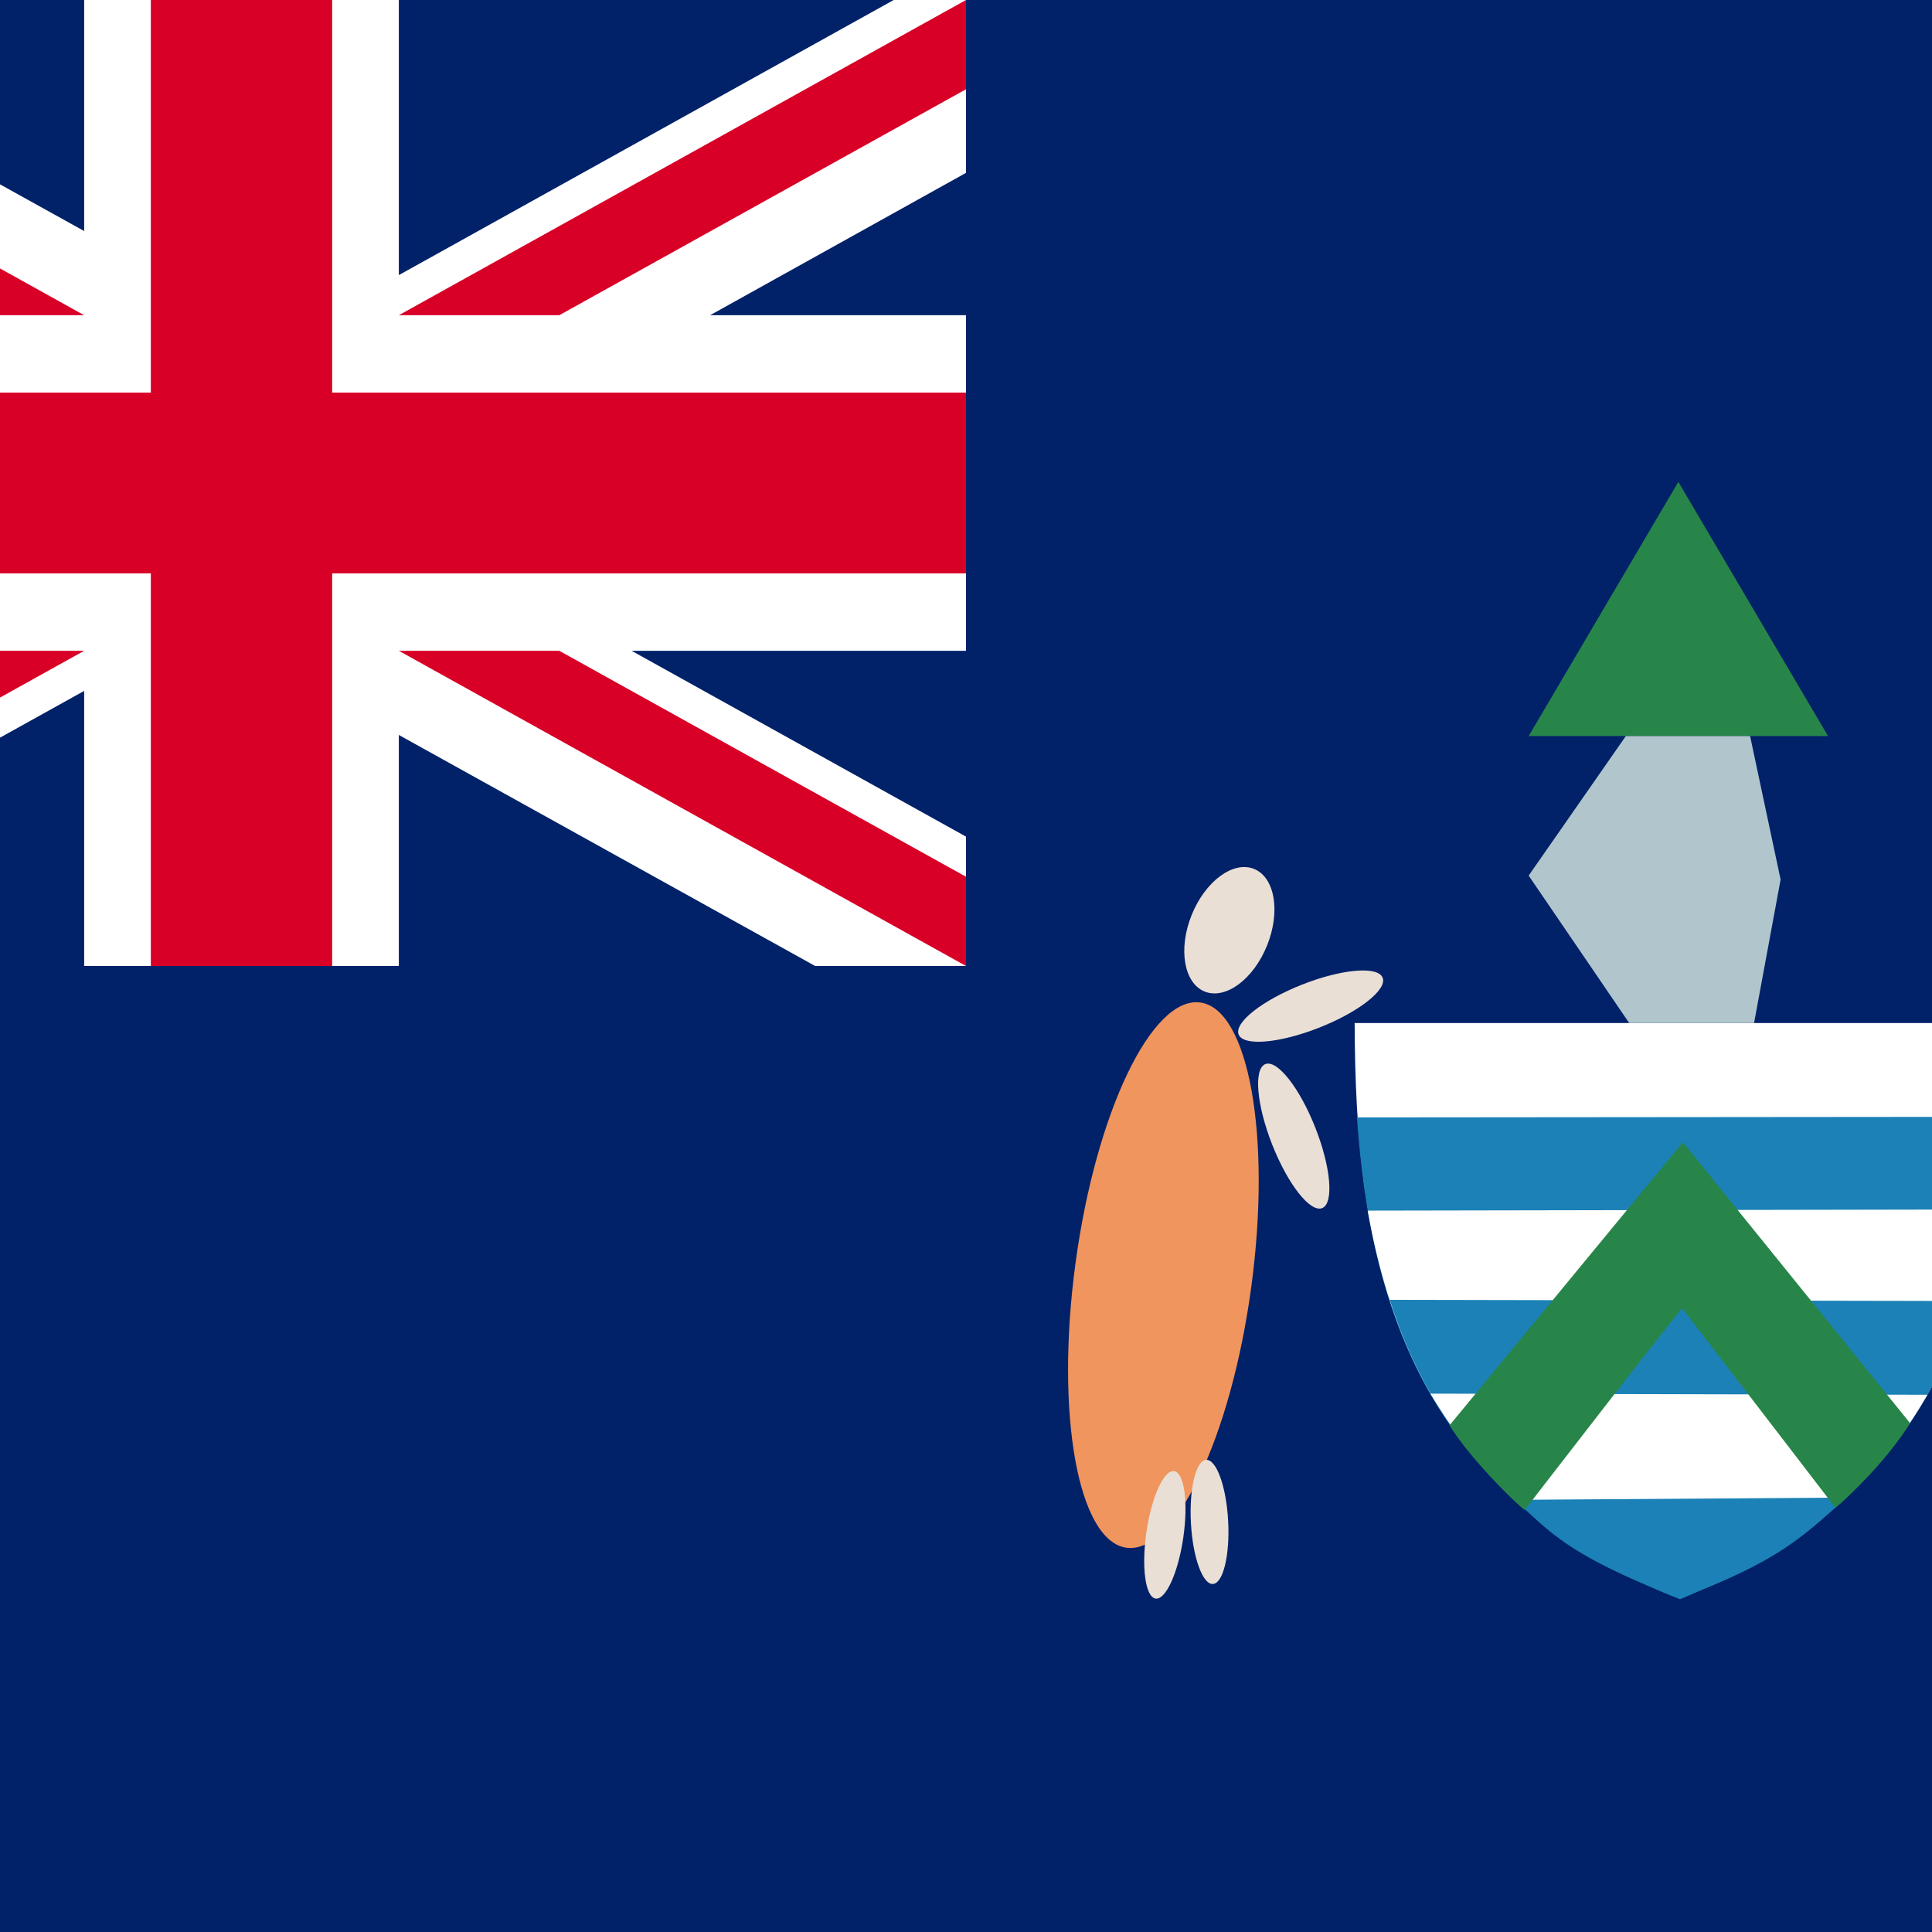
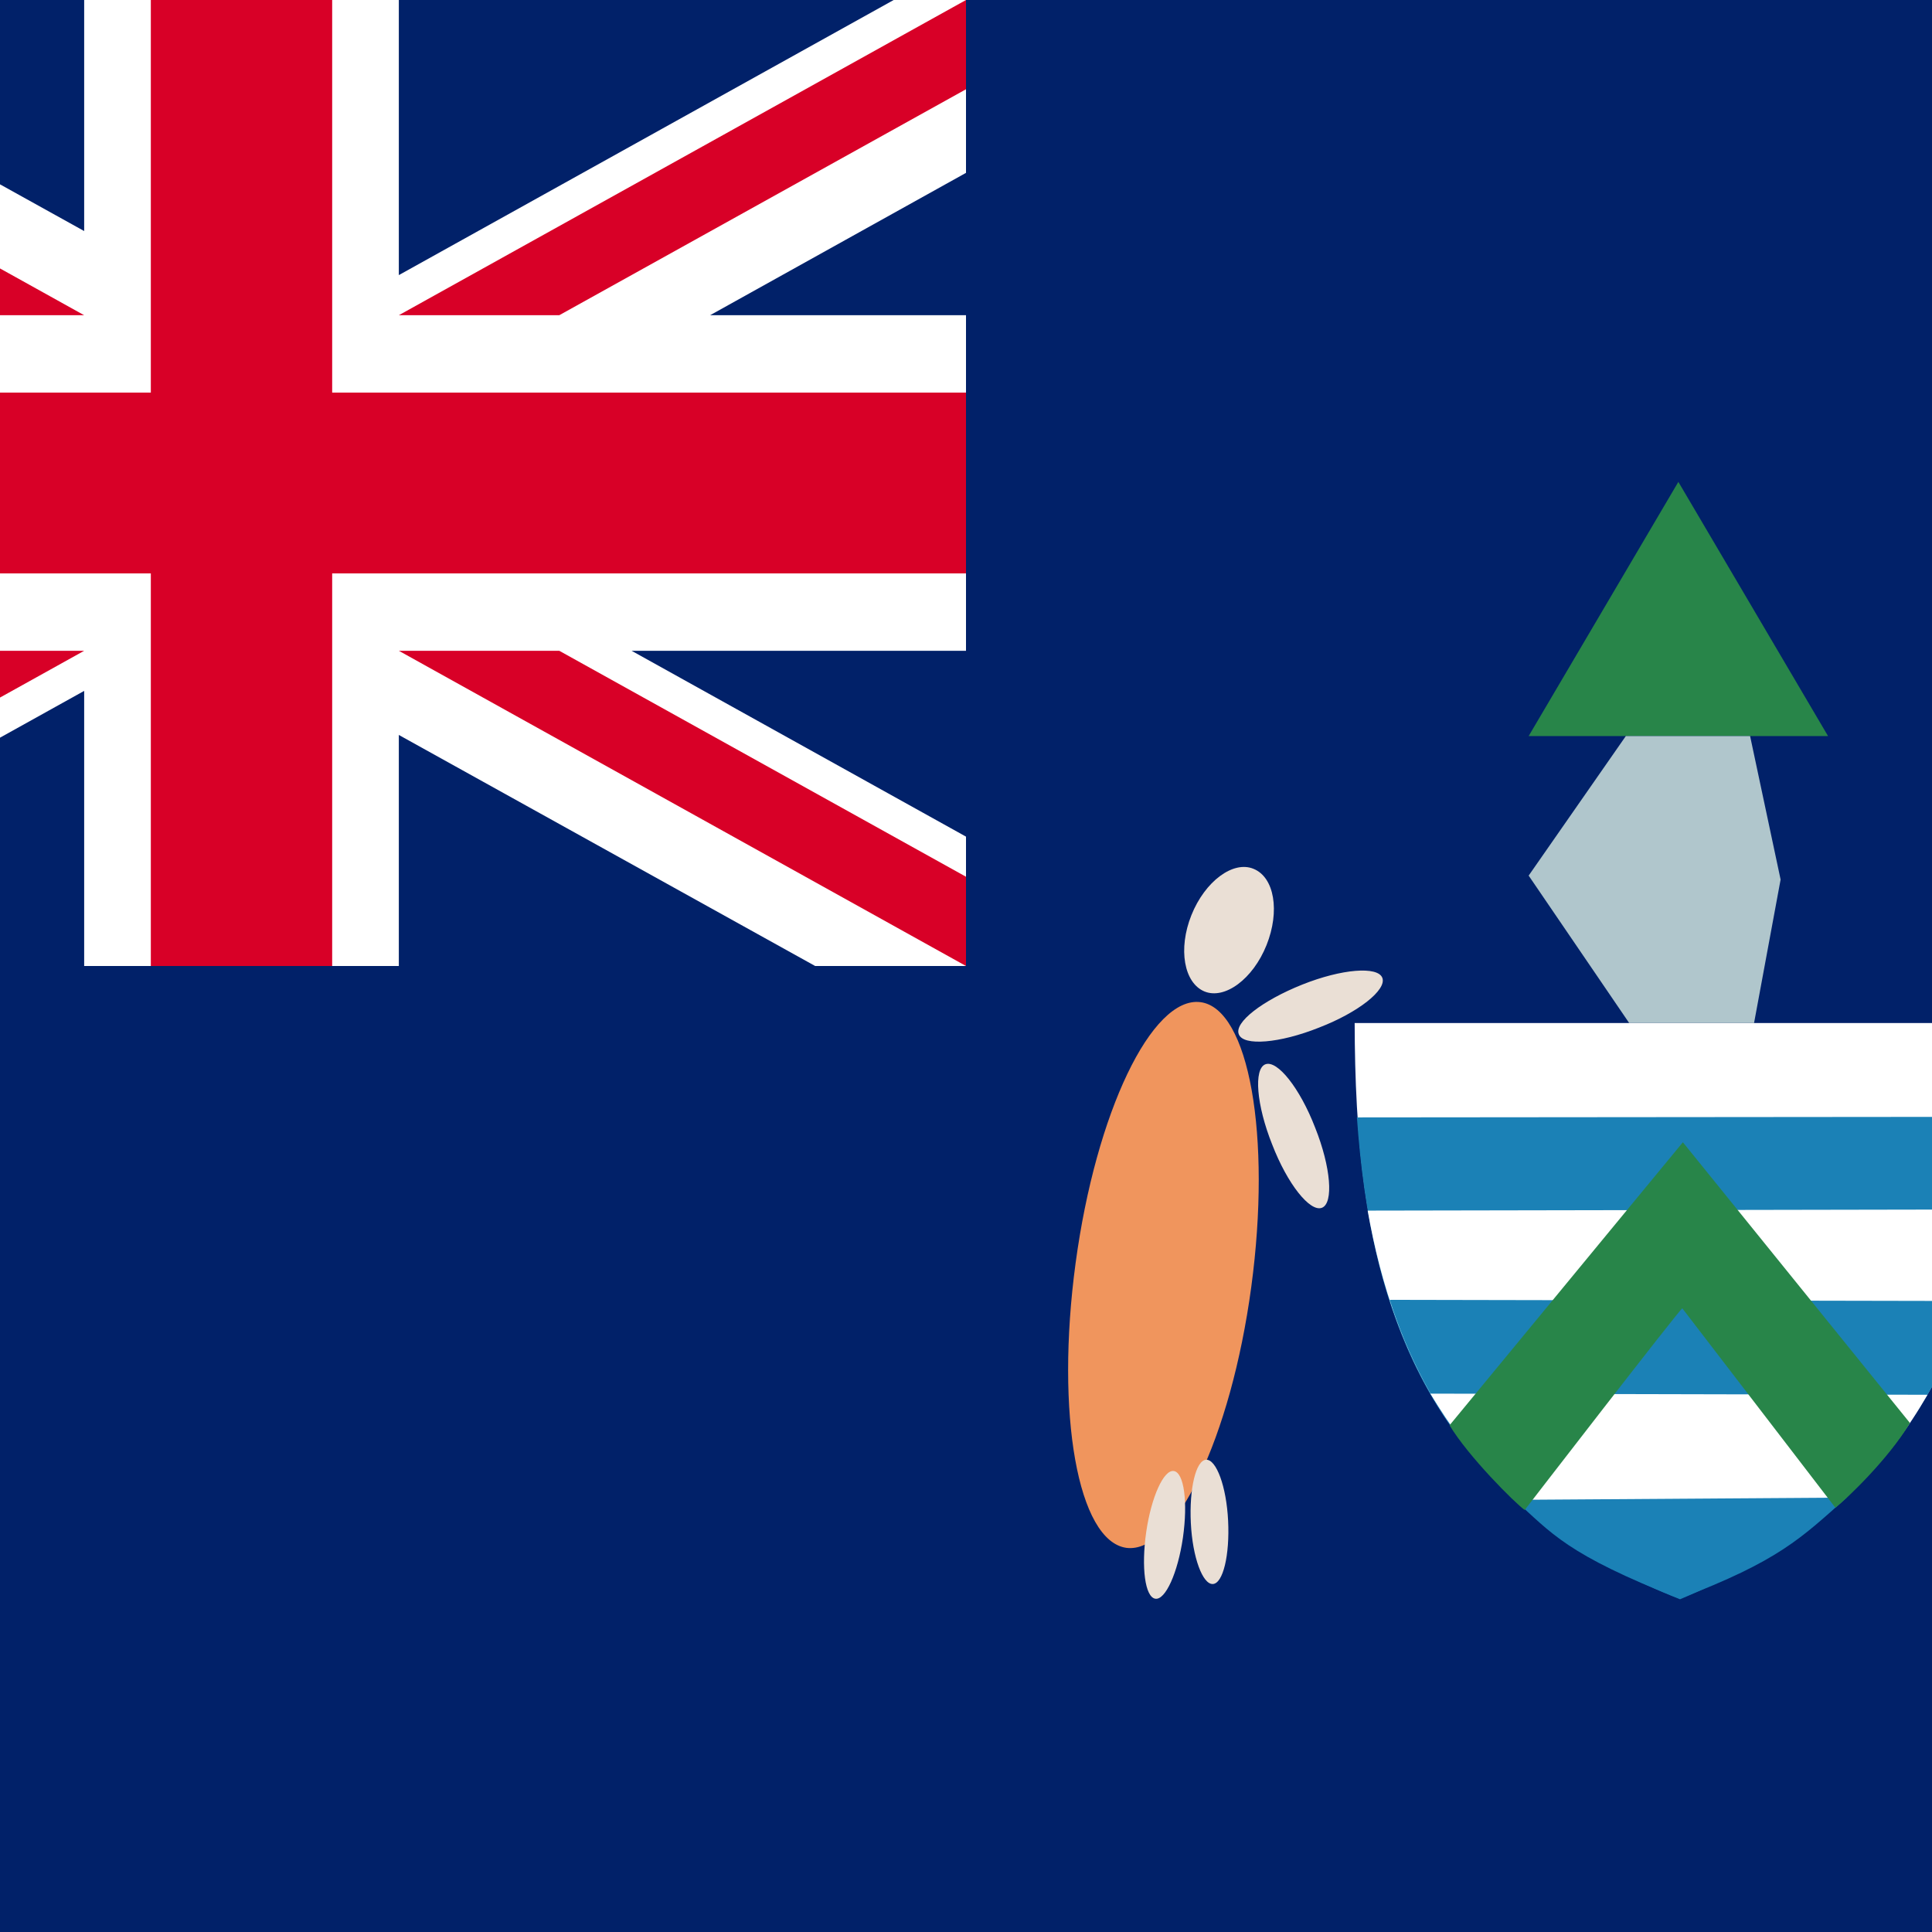
<svg xmlns="http://www.w3.org/2000/svg" viewBox="85.5 0 342 342">
  <path fill="#012169" d="M0 0h513v342H0z" />
  <path fill="#FFF" d="M440.1 181.1c-.1 39.2-6.4 81.4-57.4 101.5-51.1-20.1-57.3-62.3-57.4-101.5h114.8z" />
-   <path fill="#1b81b6" d="M439.6 197.7c-2.8 34.9-12.4 67.4-57 85-44.4-17.6-54.5-51.2-56.9-84.9" />
+   <path fill="#1B81B6" d="M439.6 197.7c-2.8 34.9-12.4 67.4-57 85-44.4-17.6-54.5-51.2-56.9-84.9" />
  <path fill="#FFF" d="M437.8 214.1c-3.2 24.3-16.7 53.5-55.1 68.6-38.4-15.1-50.5-42.5-55.1-68.4" />
-   <path fill="#1b81b6" d="M434.2 230.3c-5.7 17.7-19.3 39.4-51.3 52.8-32-12.6-45.2-33.8-51.4-53" />
+   <path fill="#1B81B6" d="M434.2 230.3c-5.7 17.7-19.3 39.4-51.3 52.8-32-12.6-45.2-33.8-51.4-53" />
  <path fill="#FFF" d="M426.7 246.9c-6.5 11.3-17.7 25.4-44 35.9-27.5-11.5-37.4-25.3-44-36.1" />
-   <path fill="#1b81b6" d="M412.4 265.1c-8.1 7.2-12 11.2-29.6 17.9-20.1-7.9-22.6-11.6-29.2-17.5" />
+   <path fill="#1B81B6" d="M412.4 265.1c-8.1 7.2-12 11.2-29.6 17.9-20.1-7.9-22.6-11.6-29.2-17.5" />
  <path fill="#288549" d="M383.3 231.6c-.2-.2-27.9 35.7-27.9 35.7-1.8-1.3-10-9.5-13.3-15l41.3-50.1 40.2 49.7c-3.9 6.5-11.4 13.6-13.2 15M382.6 85.3l-26.5 45h53z" />
-   <ellipse transform="rotate(-82.3 291.431 225.686)" fill="#f0955d" cx="291.4" cy="225.7" rx="48.7" ry="15.7" />
-   <ellipse transform="rotate(-68.099 303.087 164.67)" fill="#eadfd5" cx="303.1" cy="164.7" rx="11.7" ry="7.2" />
-   <ellipse transform="rotate(-81.738 291.697 271.697)" fill="#eadfd5" cx="291.7" cy="271.7" rx="11.4" ry="3.3" />
-   <ellipse transform="matrix(.9986 -.05353 .05353 .9986 -13.992 16.424)" fill="#eadfd5" cx="299.6" cy="269.4" rx="3.3" ry="11" />
-   <ellipse transform="rotate(-21.518 314.54 201.06)" fill="#eadfd5" cx="314.5" cy="201.1" rx="4.1" ry="13.7" />
-   <ellipse transform="rotate(-21.518 317.511 178.077)" fill="#eadfd5" cx="317.5" cy="178.1" rx="13.7" ry="4.1" />
-   <ellipse transform="rotate(-7.7 473.781 225.857)" fill="#f0955d" cx="473.6" cy="225.9" rx="15.7" ry="48.7" />
-   <ellipse transform="rotate(-21.901 462.057 164.866)" fill="#eadfd5" cx="462" cy="164.9" rx="7.2" ry="11.7" />
-   <ellipse transform="rotate(-8.27 473.27 271.908)" fill="#eadfd5" cx="473.4" cy="271.9" rx="3.3" ry="11.4" />
-   <ellipse transform="matrix(.05353 -.9986 .9986 .05353 171.34 719.998)" fill="#eadfd5" cx="465.5" cy="269.6" rx="11" ry="3.3" />
-   <ellipse transform="rotate(-68.482 450.552 201.247)" fill="#eadfd5" cx="450.6" cy="201.2" rx="13.7" ry="4.1" />
-   <ellipse transform="rotate(-68.482 447.58 178.265)" fill="#eadfd5" cx="447.6" cy="178.3" rx="4.1" ry="13.7" />
+   <g fill="#F0955D">
+     <path d="M275.9 223.6c3.6-26.7 13.5-47.3 22.1-46.2s12.6 23.7 9 50.4-13.5 47.3-22.1 46.2c-8.6-1.2-12.6-23.7-9-50.4zM467.1 177.7c8.6-1.2 18.5 19.5 22.1 46.2s-.4 49.2-9 50.4-18.5-19.6-22.2-46.3c-3.6-26.6.5-49.2 9.1-50.3z" />
+   </g>
+   <g fill="#EADFD5">
+     <path d="M296.4 162c2.4-6 7.4-9.7 11-8.2 3.7 1.5 4.7 7.5 2.3 13.5s-7.4 9.7-11 8.2c-3.6-1.5-4.7-7.5-2.3-13.5zM288.4 271.2c.9-6.2 3.1-11.1 4.9-10.8s2.5 5.5 1.6 11.8c-.9 6.2-3.1 11.1-4.9 10.8s-2.5-5.5-1.6-11.8zM299 258.4c1.8-.1 3.6 4.7 3.9 10.8s-.9 11.1-2.7 11.2c-1.8.1-3.6-4.7-3.9-10.8-.3-6.1.9-11.1 2.7-11.2zM309.5 188.4c2.1-.8 6.1 4.2 8.8 11.2 2.8 7 3.3 13.4 1.2 14.2-2.1.8-6.1-4.2-8.8-11.2-2.8-7-3.3-13.4-1.2-14.2zM316 174.3c7-2.8 13.4-3.3 14.2-1.2.8 2.1-4.2 6.1-11.2 8.8-7 2.8-13.4 3.3-14.2 1.2-.9-2.1 4.2-6 11.2-8.8zM457.6 154.1c3.7-1.5 8.6 2.2 11 8.2 2.4 6 1.4 12.1-2.3 13.5-3.7 1.5-8.6-2.2-11-8.2-2.4-6-1.3-12.1 2.3-13.5zM471.8 260.6c1.8-.3 4 4.6 4.9 10.8.9 6.2.2 11.5-1.6 11.8-1.8.3-4-4.6-4.9-10.8-1-6.3-.2-11.5 1.6-11.8zM462.2 269.4c.3-6.1 2.1-10.9 3.9-10.8 1.8.1 3 5.1 2.7 11.2-.3 6.1-2.1 10.9-3.9 10.8-1.8-.1-3-5.1-2.7-11.2zM446.7 199.7c2.8-7 6.7-12.1 8.8-11.2 2.1.8 1.6 7.2-1.2 14.2-2.8 7-6.7 12.1-8.8 11.2s-1.6-7.2 1.2-14.2zM434.9 173.2c.8-2.1 7.2-1.6 14.2 1.2 7 2.8 12.1 6.7 11.2 8.8-.8 2.1-7.2 1.6-14.2-1.2-7-2.7-12.1-6.7-11.2-8.8z" />
+   </g>
  <path fill="#B0C6CC" d="M373.3 130.3 356.1 155l17.8 26.1H396l4.7-25.4-5.4-25.4z" />
  <path fill="#012169" d="M0 0h256.5v171H0z" />
  <g fill="#FFF">
    <path d="M256.5 0v30.6l-45.3 25.2h45.3v59.4h-59.2l59.2 32.9V171h-26.7l-73.7-40.9V171h-55.7v-48.7L12.8 171H0v-30.6l45.3-25.2H0V55.8h59.2L0 22.9V0h26.7l73.7 40.9V0h55.7v48.7L243.7 0z" />
    <path d="M156.1 115.2 256.5 171v-15.8l-72-40zM100.4 55.8 0 0v15.8l72 40z" />
  </g>
  <g fill="#D80027">
    <path d="M144.3 0h-32.1v69.5H0v32h112.2V171h32.1v-69.5h112.2v-32H144.3z" />
    <path d="M156.1 115.2 256.5 171v-15.8l-72-40zM72 115.2l-72 40V171l100.4-55.8zM100.4 55.8 0 0v15.8l72 40zM184.5 55.8l72-40V0L156.1 55.8z" />
  </g>
</svg>
